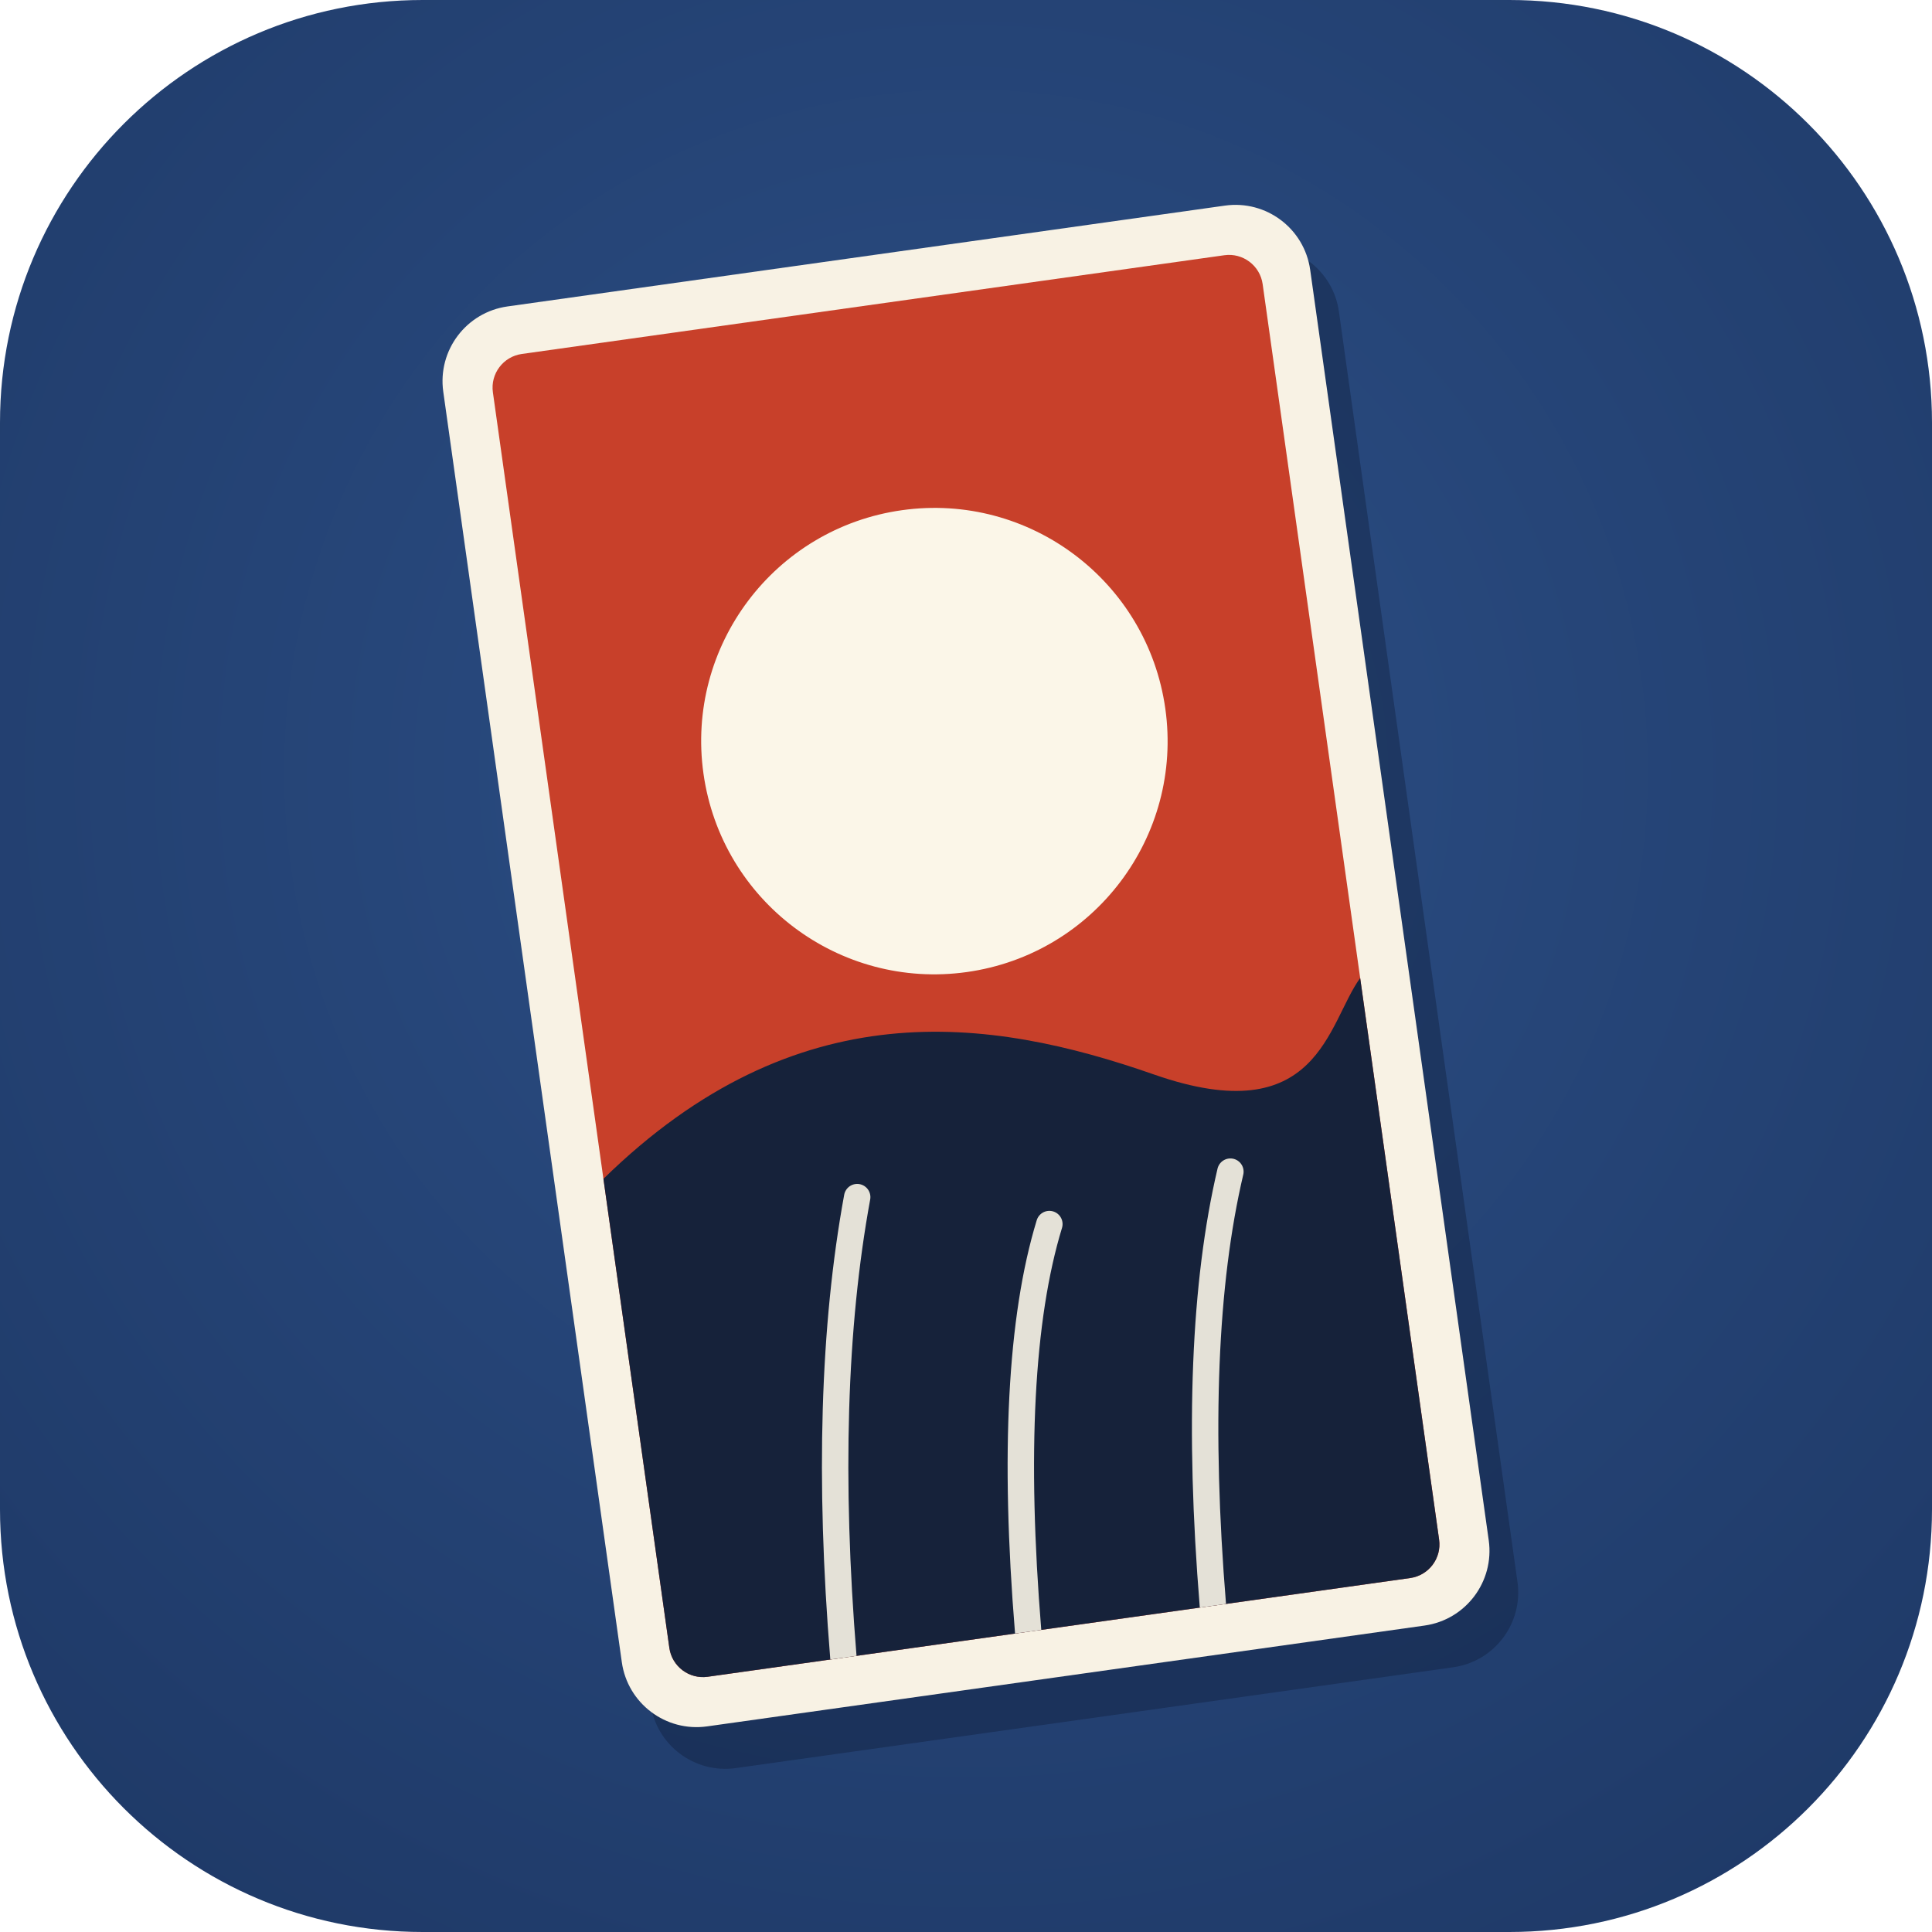
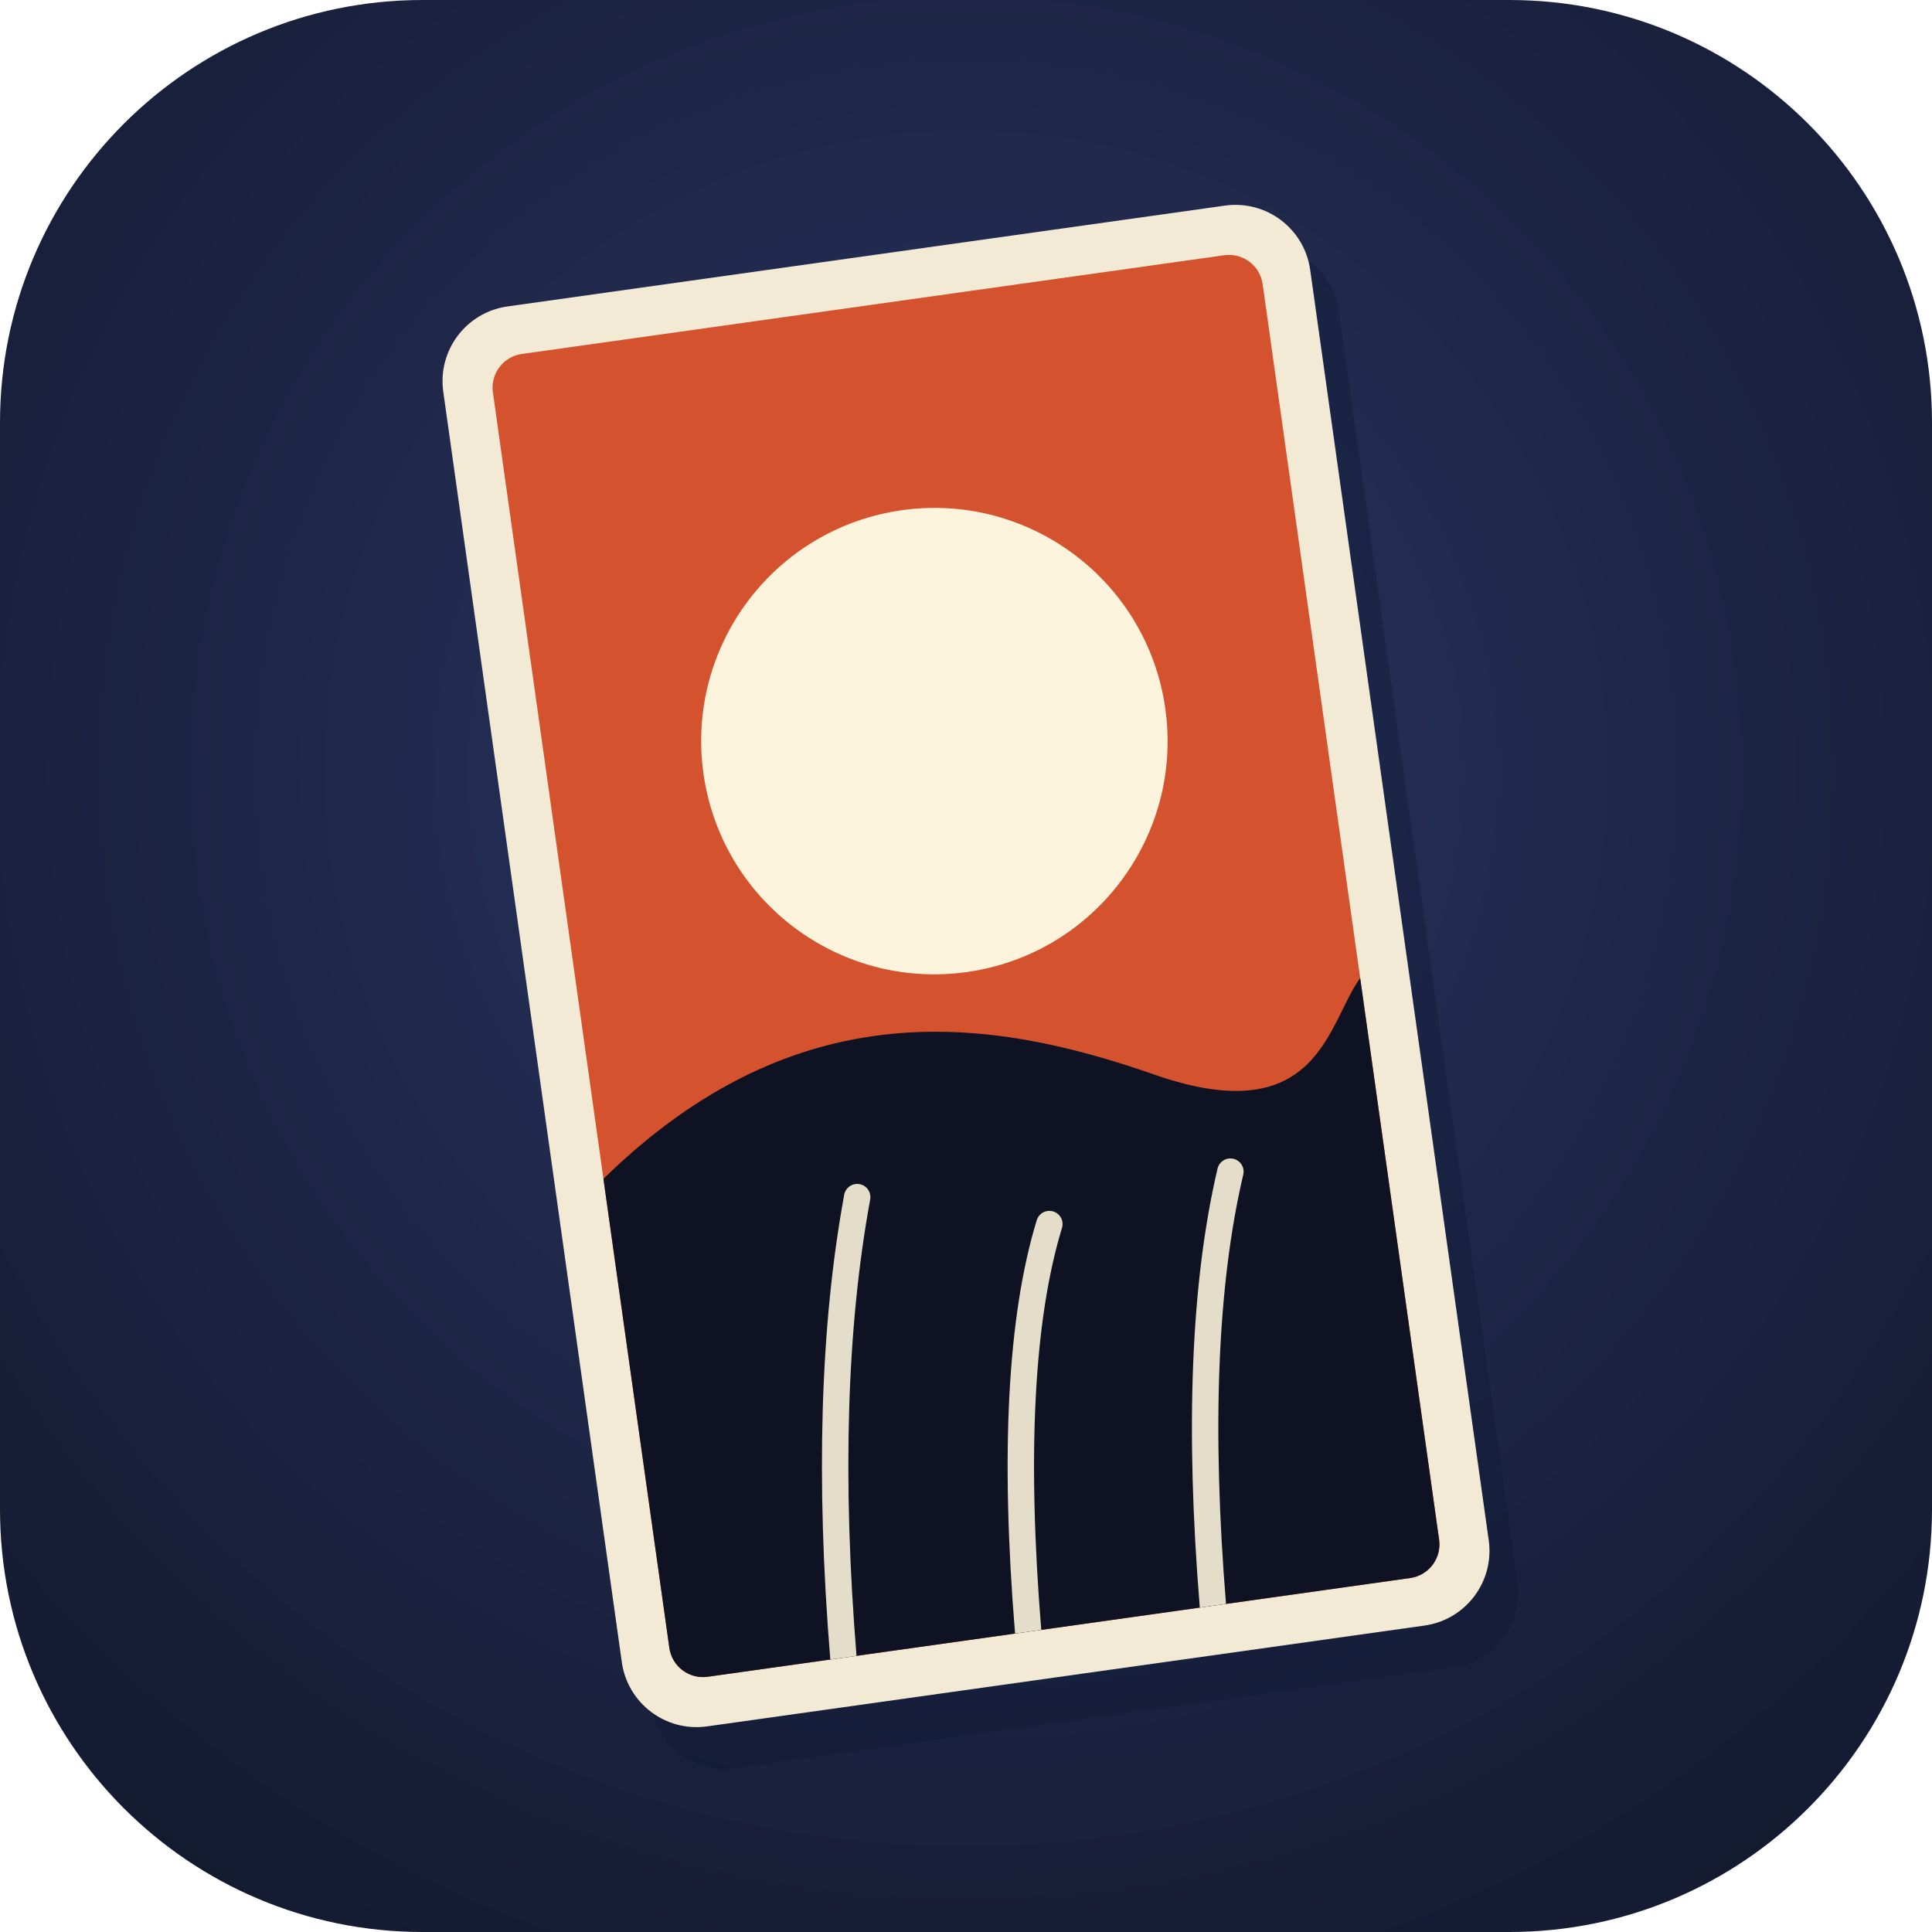
<svg xmlns="http://www.w3.org/2000/svg" width="512" height="512" viewBox="0 0 512 512">
  <radialGradient id="g" cx="50%" cy="40%" r="70%">
-     <stop offset="0" stop-color="#2c4f86" />
-     <stop offset="1" stop-color="#1f3a68" />
+     <stop offset="0" stop-color="#2a3462" />
+     <stop offset="1" stop-color="#141a30" />
  </radialGradient>
  <rect width="512" height="512" rx="112" fill="url(#g)" />
  <g transform="rotate(-8 256 256)">
    <rect x="146.0" y="78.0" width="232" height="380" rx="20" fill="#0b1630" opacity=".35" />
-     <rect x="140.0" y="66.0" width="232" height="380" rx="20" fill="#f8f2e4" />
+     <rect x="140.0" y="66.0" width="232" height="380" rx="20" fill="#f3ead6" />
    <clipPath id="face">
      <rect x="153.0" y="79.0" width="206" height="354" rx="9.0" />
    </clipPath>
    <g clip-path="url(#face)">
-       <rect x="153.0" y="79.0" width="206" height="354" fill="#c8402a" />
-       <circle cx="256.0" cy="195.82" r="61.8" fill="#fbf6e8" />
-       <path d="M153.0 298.48 C210.68 256.0 260.12 270.16 301.32 291.4 S348.7 284.32 359.0 273.7 V433.0 H153.0Z" fill="#16223a" />
-       <path d="M198.32 433.0 Q202.44 362.2 218.92 312.64" fill="none" stroke="#fbf6e8" stroke-opacity=".9" stroke-width="7" stroke-linecap="round" />
-       <path d="M247.76 433.0 Q251.88 362.2 268.36 326.8" fill="none" stroke="#fbf6e8" stroke-opacity=".9" stroke-width="7" stroke-linecap="round" />
-       <path d="M297.2 433.0 Q301.32 362.2 317.8 319.72" fill="none" stroke="#fbf6e8" stroke-opacity=".9" stroke-width="7" stroke-linecap="round" />
+       <rect x="153.0" y="79.0" width="206" height="354" fill="#d4532e" />
+       <circle cx="256.0" cy="195.82" r="61.8" fill="#fbf3dc" />
+       <path d="M153.0 298.48 C210.68 256.0 260.12 270.16 301.32 291.4 S348.7 284.32 359.0 273.7 V433.0 H153.0Z" fill="#0e1222" />
+       <path d="M198.32 433.0 Q202.44 362.2 218.92 312.64" fill="none" stroke="#fbf3dc" stroke-opacity=".9" stroke-width="7" stroke-linecap="round" />
+       <path d="M247.76 433.0 Q251.88 362.2 268.36 326.8" fill="none" stroke="#fbf3dc" stroke-opacity=".9" stroke-width="7" stroke-linecap="round" />
+       <path d="M297.2 433.0 Q301.32 362.2 317.8 319.72" fill="none" stroke="#fbf3dc" stroke-opacity=".9" stroke-width="7" stroke-linecap="round" />
    </g>
  </g>
</svg>
